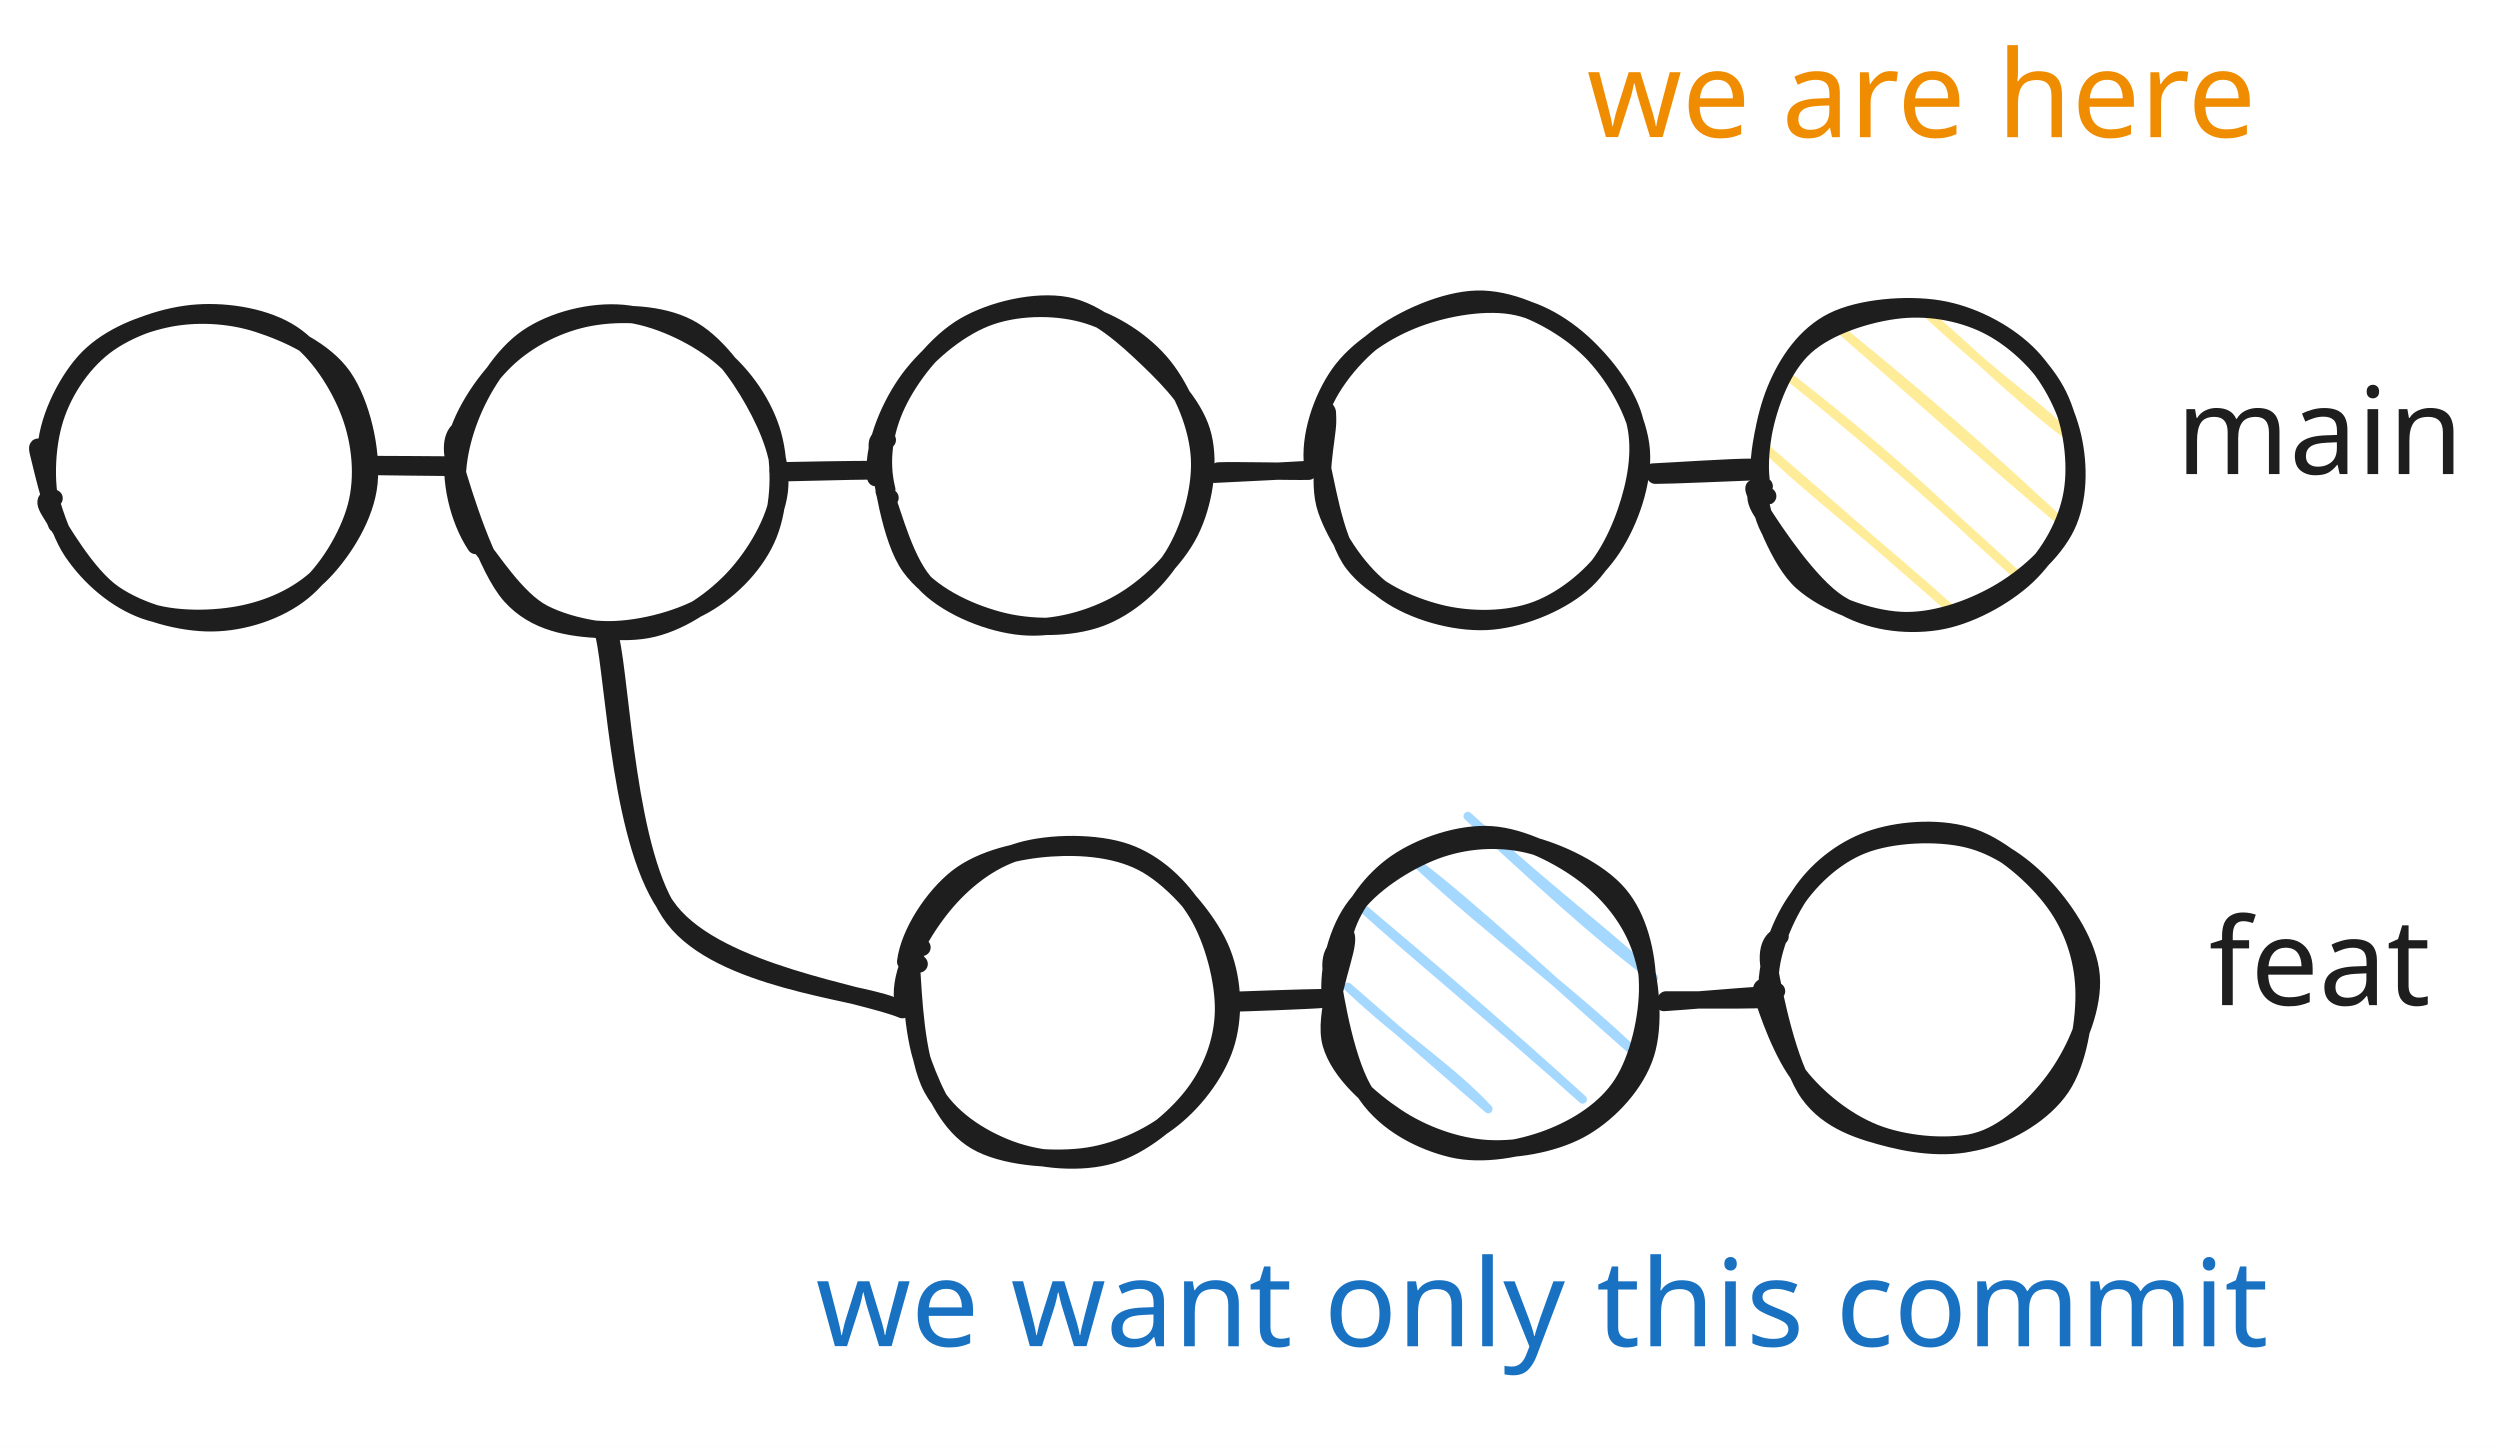
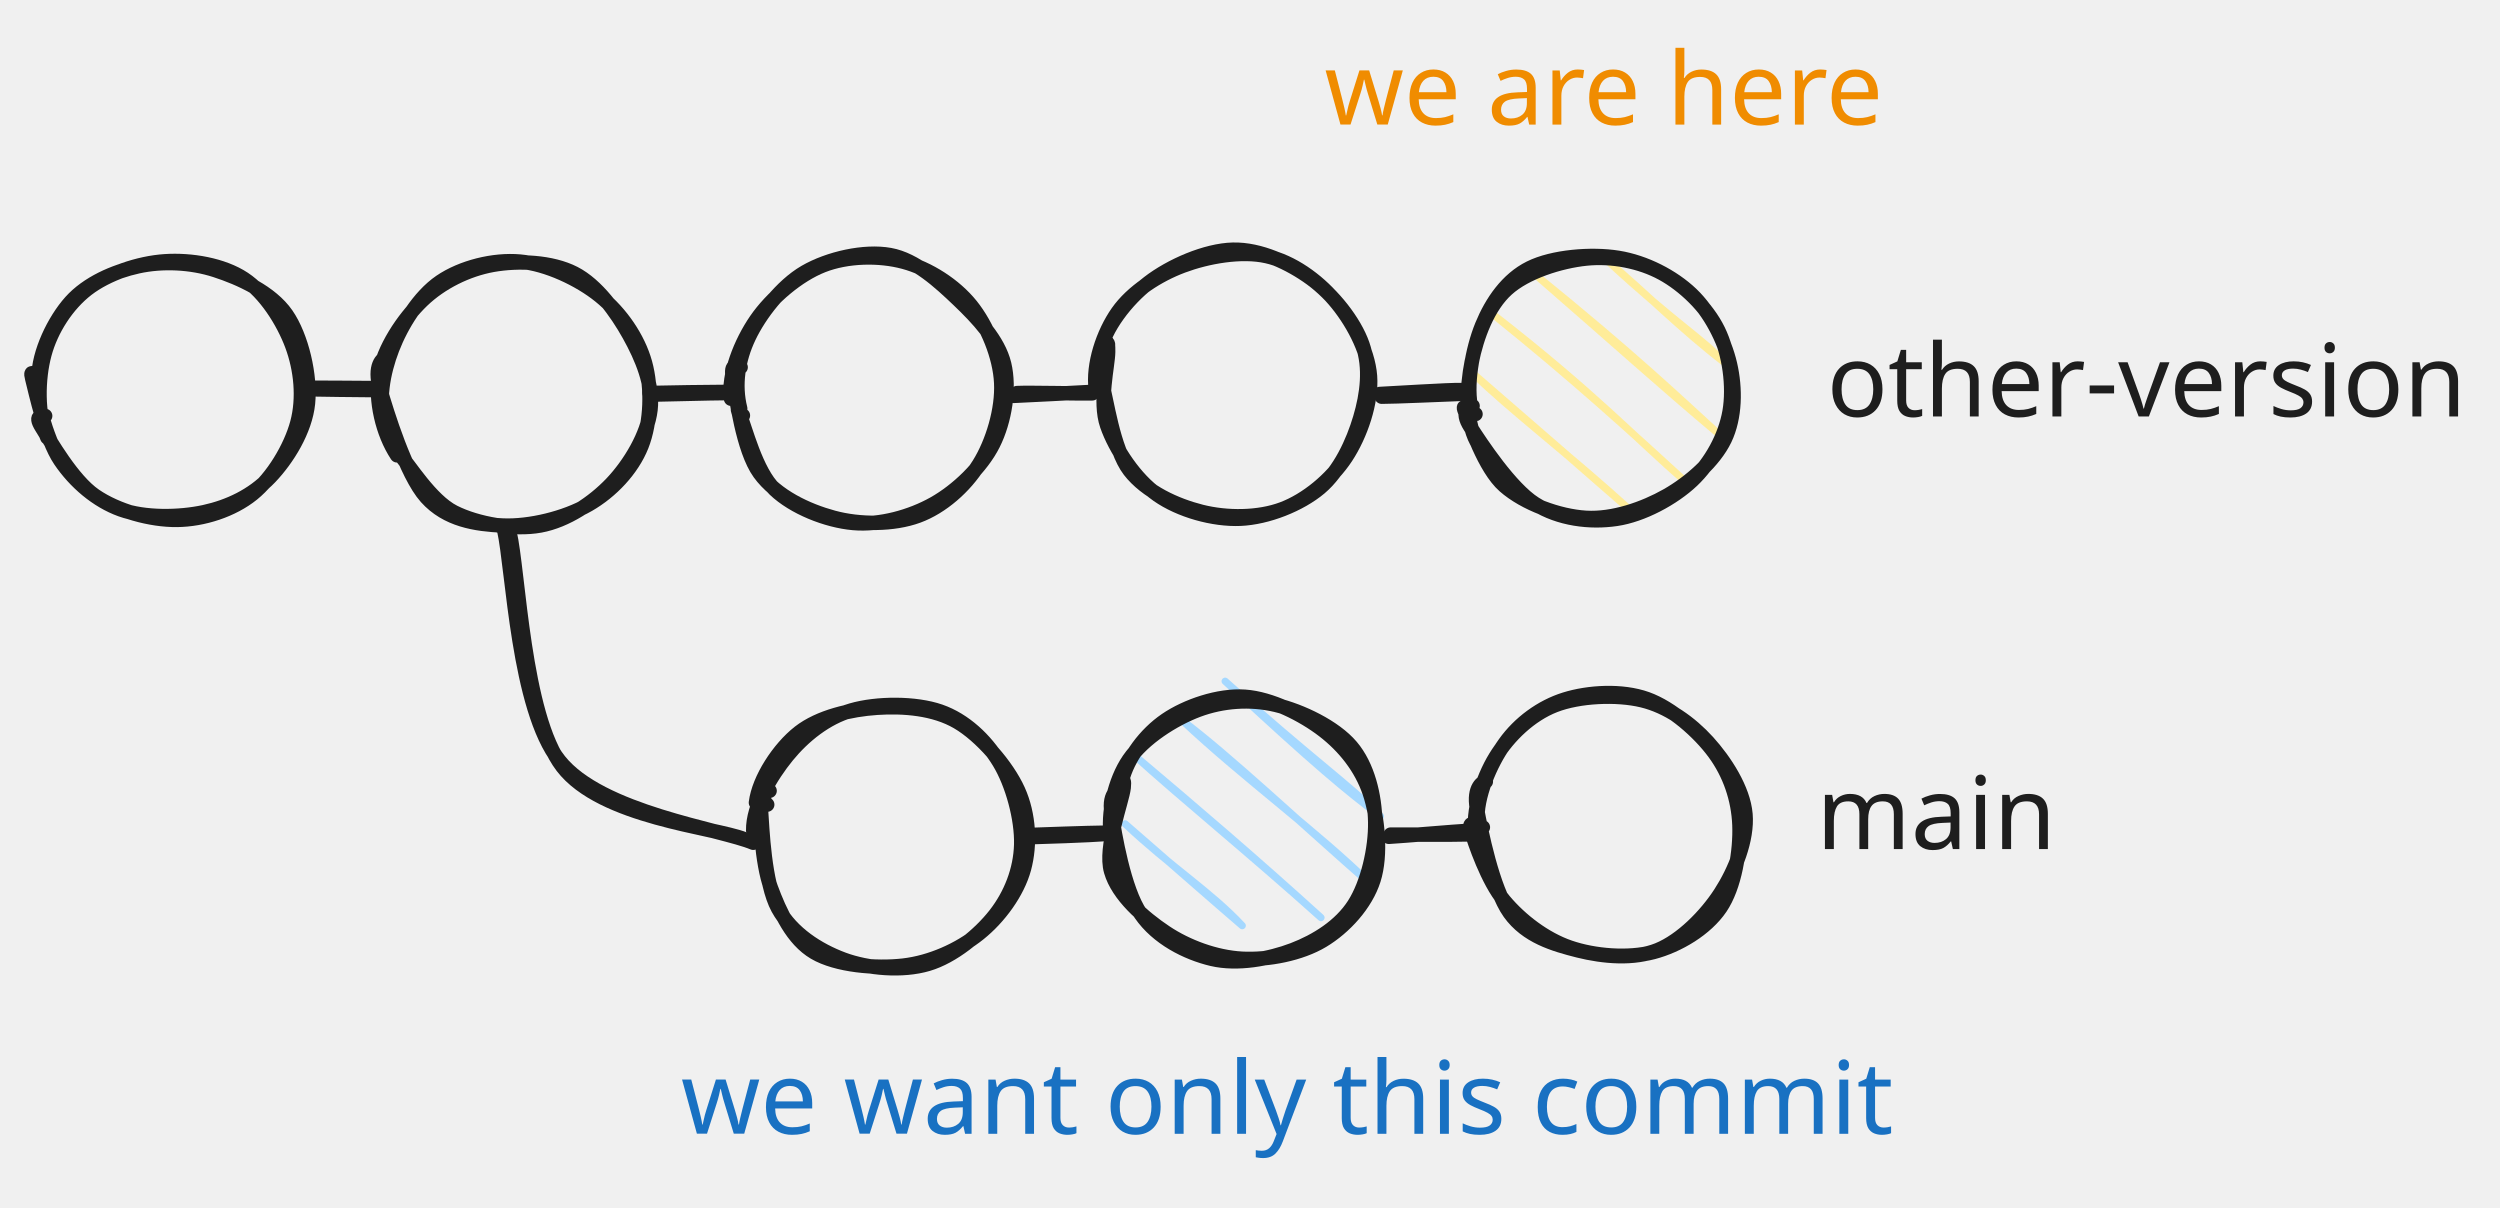
- <svg xmlns="http://www.w3.org/2000/svg" version="1.1" viewBox="0 0 578.169 334.616" width="1156.338" height="669.232">
+ <svg xmlns="http://www.w3.org/2000/svg" version="1.1" viewBox="0 0 692.679 334.616" width="1385.358" height="669.232">
  
-   eyJ2ZXJzaW9uIjoiMSIsImVuY29kaW5nIjoiYnN0cmluZyIsImNvbXByZXNzZWQiOnRydWUsImVuY29kZWQiOiJ4nO1ba1fiyFx1MDAxNv3ur2DRX8dMnXrXfFO028f1gTjdyl2zeqUhQCQkTFxiXHUwMDAyzur/fk+hklx1MDAwNEShXHUwMDE1XHUwMDFi5nZcXEuhqlLPfXbtc6r8Z6tQKCajrlf8o1D0hjU38OuxOyj+ZtNvvbjnRyFm0fH3XtSPa+OSrSTp9v74/ff0XHKnXHUwMDE2de7f8lx1MDAwMq/jhUlcdTAwMGbL/Vx1MDAxN79cdTAwMTdcbv+Mf2fbXHRcdTAwMDK/2/PGxcdcdTAwMTlpQ5rR6dTTKFx1MDAxYzeqJJFaXHUwMDEymlx1MDAxNvB7e9hY4tUxt+FcdTAwMDY9L82xScW99s6X3vbhx5F73Lg+q8B+VPq0l7ba8IOgkoyC+1x1MDAxMbm1Vj/O9KmXxFHb++LXk1x1MDAxNubzqfTJe71cYsefvlx1MDAxNUf9Ziv0enb0MEmNum7NT0Y2jZBJqlx1MDAxYjbHdXBHXHUwMDAxZVpcdTAwMWJNmObSTFxuXGbtXHUwMDBiQilHXHUwMDEwQqRcdTAwMWS8pCpcdTAwMWS+rVx1MDAwZjOBXHUwMDAxgKREXHUwMDFhKlxmTPWzXHUwMDE0XHUwMDA1UWz7+Vx1MDAwMTz7k/b0m1trN7G7YX1SJondsNd1Y1xcvbTc4GFcdTAwMDZcdTAwMTR1NNOCcKGMXHUwMDA0ruSkRMvzm63EXHUwMDE24Vx1MDAwZVx1MDAxOKE4U0YwzUw6kp43XiRQhFx1MDAwMlx1MDAwMaxlkmO70D2sj9HyV7o0sdvxXHUwMDBl7SthP1xisrNcdTAwMWLWXHUwMDFmZvdcdTAwMTFVKa7oQ8r3dIy2/H5cdTAwMDaPaVx1MDAwYv1u3U1cdTAwMWU7XHUwMDA1jDPJheZ6klx1MDAxZvhhe7r5IKq1U7BtZdpaXHUwMDA24krxeVx1MDAxMDdUckOVXFxcdTAwMWPiX0hHsH1yxLav/lO+uzhpVlx1MDAwZr+dbFx1MDAxYcRcdTAwMTFMXHUwMDBlXHUwMDA3oVx1MDAxNdVSXHUwMDAxrkRcdTAwMWXi2mGGSK7xRU2Fmu7nmkFcXICWlMlcZk2tXHUwMDBmxFx1MDAxOceuvVx1MDAwM8Q1I/MgXHUwMDBlOMHAuSGLY3z7c9SX21/3ri7avsSdZ5eZq/6mYZwhjKlcdTAwMDQphEC6RujkMW5cdTAwMWMthGTKXHUwMDE2UKDNWmOccyEwXf4/Q9xcdTAwMTg5XHUwMDBm4lx1MDAxY9c5Pz0vITy+qpaHo5tcbqmZkzgwV1x1MDAxN6X9s3DTXHUwMDEwTjVzXGJTXHUwMDFjQYX7XHUwMDE4o+JcdTAwMTlcdTAwMTbPwH9cdTAwMWRcdTAwMDFcdTAwMGWCIY1cdTAwMTNcdTAwMDb8345wfP1JeHNg8+CNXHUwMDFiNbE0XHUwMDA1ZGF8XHUwMDBiONsrbXd6Klx1MDAxOVU/lY/MXb96Mto0fDMpXHUwMDFkXHUwMDA0sMGxc05cdTAwMTHpOXxcdTAwMDPhXHUwMDBlk9pcdTAwMDBVgMBBiK9cZuHEXHUwMDExWD1amJJaXHT8pGchTsGhiiglJUFj1Fxc0Fx1MDAxOYxcdTAwMTMtMFnxdWVxvlx1MDAwNMYzc+3Gya5cdTAwMWbW/bA5/YpcdTAwMTfW5+RcdTAwMDRuLylFnY6fYDfOIz9MpkuM692J42jQ8tyZucCa5+Z1bXWpM2yf9FOhMEHh+Mvk81+/PV167tLbZ3bR0/q2sn+XZYMsRU6zXHUwMDAxNoNGI3jKsy+xQen6Krj1deX822mp3PWH7ZvrUrRpbIBcdTAwMDB1XGY1UqCSXHUwMDA1OUNcdTAwMDbC0YQo4EhcdTAwMDRUI2OuOVx1MDAxOVxiXHRcZnfstfTLf3HBWnFcdTAwMDHXc8NcdTAwMTdAKWj0XjKy6SUu8MrVs8PWYJvst3v8Y6P8XHKO2M2mcVx1MDAwMTpujlx1MDAwMUO1XHJQStxWZ8hcdTAwMDC1pqZIXHUwMDA2hlPFVqd930hcdTAwMTlcYqNQq1x1MDAwYrau6vdcdTAwMTdcdTAwMWI8UXq1bPCcJ5zx9KbjmYZcdTAwMTGJrlZcbsOX+OBcdTAwMDIuz+ufjt3Tcik21U/hzVVoXHUwMDA2m8ZcdTAwMDdSgyOVQneAgyRU5z1hMMahTFx1MDAxMVx1MDAwMaCEMevuXG4jnlDgXHUwMDExkr68PmTAlVHp5K4wnpkh0imIU1x1MDAxNIFK6yVOpeB6r0+ql5Uy2SVHQnwtj7z9L5tcdTAwMDZxoZFwXGZcdTAwMDOFrjBcdTAwMTVM5fUvwsXhqI1cdTAwMTF9WNLoV51KfXBFXTdcdTAwMWGrgbdUXHUwMDA2+y/VOlxuX0lAy3dAt6FzYz1KK47TtkSo5+yCXHUwMDFmXHUwMDFkcHanklx1MDAxZdzog+7nXHUwMDEyP6Obhm6uqYOKXHKRQ6RcdTAwMTTM6Cl0g4OAXHUwMDEziuIySTRcdTAwMDD5XHUwMDFheK+ewVGYXG5GgfxcdTAwMWJcdTAwMDI9z2J8rsti5l4qoFZcdTAwMTOxJUL1XkOfX/rReZ2U/bYodVx1MDAwNtU7yTZcct9IeFx1MDAwZVx1MDAxMGkkXHUwMDExSmGBPLypclxm4p5cdTAwMWJcdTAwMTDAXHUwMDEw/WJl8H4jf8VcYoFFRMZMN1x1MDAxN+C//Fx1MDAxNfusLHohMkplmlxuNKGSKbH4Xme+XHUwMDFl7G5cdTAwMGbDizo5OyZHO7VcdTAwMDM4vK1uXHUwMDFhXHUwMDE3SKlcdTAwMWRitVx1MDAxYaWcXHUwMDEyLaeUXHUwMDFjkoHmqLKRXGbwr8lcXD9aUzLATlwiZ9G19Fd+kcG7ksG9lVx1MDAwZY5G3vGe22zfXFzVW2dXJ81K9c/rXHUwMDE0fk8zxr1cZlx1MDAwNOZcYmxcdTAwMTZVoKC4evmrdyC4g8KMcHverU32YuIjpKVwlEFcdTAwMWZIXHUwMDExQnH9M9psgmgtXHUwMDFkrkArdKGwLpOp5NF8yZtb3M8mppVcdTAwMWHk5HiTKiQ9o2ek31j1wXTqJIZtXGZBr8eoRWLY08af6/hcdTAwMWKa/5tcdTAwMWFcdTAwMWJwh9v7XHL2Tqk2kImg2Edy9DjQd8edQNiDfnipurlcdTAwMTi3z1xmumctd1m2WppcdTAwMDWX5rhnhcVzfjSZe0pqXHUwMDAzIbgzqcW1RVx1MDAxY5xVXHUwMDBlbo/opVx1MDAwZa5Oh6OT+GSkNu5KkFQ21CnRXHUwMDE0lSac6ry2UMphyJ5UoLjQXHUwMDE0nZLXXHUwMDEw3YdGw6tcdTAwMTmzXCJcdTAwMTdcdTAwMWG4XHUwMDFkpFxcT1x1MDAwZlx1MDAwMzku7fGKXFxoIee70MZwXHJmiVx1MDAwYlx1MDAwMP1SdDs4OSVubX/3cNjzg7vTXHUwMDFitXHYRuJDiqQ2xC85smVeXHUwMDFjXHUwMDEw4Vx1MDAxOFDAmMVcdTAwMTWlRr1cdTAwMDbc76CbJSih0Ntfx0Doslxi/yWb7fNK2VxcP9+p1PeG9eD6tn98KFx1MDAwN9eXtHs3K5tcdTAwMTNvmEzJZsmEY1x1MDAwZkUk05JcIrvnrzqDcjhQXHUwMDE0WZhcdTAwMDWUZPj4XHUwMDEx0CAtZTNGNeU4XHUwMDAwwmbxzMSMtc6XyVxyomuELHfG8LM56IeNL4/Th+1Lo49cItCHn7m5Yadyvlx1MDAxNJaCMU1cdTAwMTe6qb+kXHUwMDEyxv2YLnNwl8LOws06dV5cdTAwMDHpsNDyssvSiMKk4t/dXHUwMDA3c3KpXHUwMDFm3Y5cdTAwMWaMcvNua9pcdPymnYNiXHK77cW5jS/xa24wKZBE3SyAet54o8R20lHUsFx1MDAxZFx1MDAxN1Pj2Vx1MDAwNYpiv+mHbnD5XFzvbY1cdTAwMDePXHUwMDAwR9tcdTAwMTXPbtR5u0uXM1x1MDAwYqLZ6zlcdTAwMWMnn7LFj+Pj/p+fh/y4V1x1MDAwZppcdTAwMWah5JYuP1x1MDAwZrtreD0nTVx1MDAxOVx1MDAxM5DS4Fx1MDAxMEuKXHUwMDFjlD2izMtOI1x1MDAxY1x1MDAwNkKj5CSE4/b+KtU572xSXGJHXHUwMDE4fDRXyHZAMqb3XHUwMDE0iT1cdTAwMTiqZUX0PN/i4k0uY6nd1qBkIVlULmqbS5ufncFcdTAwMGWaTDGX+oNGuYT55ducsbun7fyHrJHCfGtESc1xXHUwMDEz1IufPe3qv8tVM9xcdTAwMWbsn8SxiStHR62bNdqz5lmj/Vx1MDAxZlVrjVTieLOXgcZcdTAwMDFm0Fx1MDAwZapkJvT4IE5Md+xtzFEyh1x1MDAxM3xAUGxIXHUwMDFi8oRcdTAwMTc4a46KXHUwMDFizdBt/5nmqJA66PuZY8Nzk/c2x3ybqzRHkHMjNKiS7VxyTbP43uiFl/ve189cdTAwMWRyc8t2vl2WS22PruE9nilr5EI7RiCuqN1cdTAwMWQ55O+q4u6DO6dGp0Ghx1x1MDAwYs+d9lx1MDAxOFx1MDAwNTX6Y9bIOHGIlFJcdTAwMTODk04yXG70XHUwMDE5Y6RcdTAwMDK9aXvF9mdcdTAwMWEjV1x1MDAwMMv879XrjFx1MDAxMWXiwFxyk0JcdTAwMTRcdTAwMDajQtLye4Xa2C19b1x1MDAwM325XHUwMDFmS1x1MDAxOe3Wg0NbdLvdSoIzXFx8jFx1MDAxOVx1MDAxNG99b7D7ZHDPPsWtXHUwMDA3k7fG5Y1DXHLft77/XHUwMDBmJd5IUiJ9
+   eyJ2ZXJzaW9uIjoiMSIsImVuY29kaW5nIjoiYnN0cmluZyIsImNvbXByZXNzZWQiOnRydWUsImVuY29kZWQiOiJ4nO1bbVfaSFx1MDAxNP7ur+DYr2t27rzPflO09WV9QdxW2bOnJ0KASEjYJFxiuKf/fe9QS1x1MDAwMlx1MDAxMotaWrCN56jMe2ae+9znzlxm/22USpvpqOdt/lHa9IZ1N/BcdTAwMWKxO9j8zabfenHiRyFm0fHnJOrH9XHJdpr2kj9+/z2r4dSj7udaXuB1vTBNsNzf+LlU+m/8O99PXHUwMDEw+L3EXHUwMDFiXHUwMDE3XHUwMDFmZ2RcdTAwMWRpxmdTT6Jw3Kk0jGqgmk5cbvhhw1x1MDAxYtpcdTAwMDZdP2vLT3ZxXHUwMDA0qdfAjKZcdTAwMWIkXpZjkzZ3O9tcdTAwMWaSrYO3I/eoeXVahb2o/G43q970g6CajoLPr+nW2/04N9AkjaOO98FvpG3M5zPpk3pJhJOS1YqjfqtcdTAwMWR6iZ1cdTAwMTKYpEY9t+6nI5tGyCTVXHJb4za4o4AyrY0mTHNpJlx1MDAwNexcdTAwMGKDUMpcdTAwMTGEXHUwMDEwKbUkkqpsTmx7mFx0XGZcdTAwMDAkJdJQYWBmnOUoiGI7zjfg2Z9spNduvdPC4YaNSZk0dsOk58a4pFm5wf1cZijqaKZcdTAwMDXhQlx1MDAxOVx0XFzJSYm257faqS3CXHUwMDFkMEJxpoxgmpnsTVx1MDAxMm+8SKBcYlx1MDAwNVx1MDAwMtjKJMdcdTAwMGWhd9BcdTAwMThD6J9saWK361x1MDAxZNgqYT9cYvKzXHUwMDFiNu5n91x1MDAwYtQysNH7lE/ZO9ryezmQZj30e1xyN71cdTAwMWZcdTAwMTRcdTAwMDXBtVBE6mxcXIFcdTAwMWZ2ZrtcdTAwMGaieidcdTAwMDPbRq6vp+Be5aZuXHUwMDA291x1MDAwMJxcdTAwMTElJdNzgH+zOPA/kK5ge+SQbV3+Wbk7P27VXHUwMDBlro/XXHL4XGIxh4PQimqpgEk+XHJ87TBDJNdYUVNcdTAwMDTdalx1MDAwM1+AlpRJSn9i4GtGi4CvXHUwMDA0XHUwMDA3nKE5qO8sjvqt91Ffbn3cvTzv+Fx1MDAxMt3WXHUwMDBlM5f9dUM9Q2BTXHRSXGKBtI5gmka9cbRcdTAwMTCSKVtAgTYrjXrOhcB0+TOD3lx1MDAxOF1cdTAwMDR6IEZoQbXhc3BcdTAwMWYsjvv4slZcdTAwMTmObqqkbo7jwFxcnpf3TsN1wz3VzCFMcYSaoZJR8Vxi2+eMYlx1MDAxNWFcdTAwMGaCId1cdTAwMTNcdTAwMDb8teNcdTAwMWWrz1x1MDAwNT267UdAr3BcdTAwMDXVXFyJ011cdTAwMWP0XHUwMDAyTnfLW91EpaPau8qhuevXjkfrXHUwMDA2eialg6g2yOacU4T/XHUwMDE06IFwh0ltgCpANOGsLVxy9sRcdTAwMTHYPJqdklohJUn9XHUwMDEw91x1MDAxNFx1MDAxY6pcYqpXSdBCNVx1MDAxN/RcdTAwMDHwiVx1MDAxNpis+Gsg/NxcXLtxuoMg9cPWbFx1MDAxNS9sXHUwMDE05Fx1MDAwNG6SlqNu109xXHUwMDE4Z5FcdTAwMWamsyXG7W7HcTRoe+6DucCWXHUwMDBi83q2uSzotk/2X6k0ecvxh8n///w2v3Th0tvn4aJn7W3k/z6ZXCJcYsymTijCYD/ATC5KzChcIlxcnFwiyleXwa2vq2fXJ+VKz1x1MDAxZnZursrRulFcdTAwMDSX1DHUSGEwdJZcdTAwMGZcdTAwMThCOJpcdTAwMTBcdTAwMDVcdTAwMWPZgWpcZpZWnCGEXHUwMDA0hr79VcT/v1xiwj7LI1xiXbxNXCKlUVx1MDAwNiPGecI5WpwgvErt9KA92Fwie52Ev21WruGQ3axcdTAwMWJBYDToXHUwMDE4MFQjfKVEXHUwMDA3/IAhUKpqilxmYThVbHnS+Vx1MDAxYmlcYmFcdTAwMTRKfcFeg3j+RVx1MDAxMfZ5MUU8XHUwMDE2XlM1m5ptplJllTXMk1x1MDAxMb3FWeJcdTAwMWMuzlx1MDAxYe+O3JNKOTa1d+HNZWhcdTAwMDbrxlx1MDAxMlKDI5XCcIKDJFRPh9dgjEOZXCJcdTAwMDJAXHRjVj2+RpRcdKCEZJXXl1winlx1MDAwYnytSFx1MDAxMfBxdtHOuJy3nfrv4riHq90+qV1UK2SHXHUwMDFjXG7xsTLy9j6sXHUwMDFi7oVGbjJcZlx1MDAxNMbXVDA1rZ9cdTAwMTFDXHUwMDBlR22NkMSSRr/o9OyNK1x1MDAxYbrZXFxcdTAwMGXmpTI4fqleg3B+PtdcdTAwMTfvKmG8KMBcdTAwMDCbp1xi48Uxf3rOXHUwMDBm9zm7U2lcdTAwMDI3er/3vsxP6bphnmvqoOQzdmGkYLlccujPmFx1MDAwN1x1MDAwN2EocPFcdTAwMTiXaFx1MDAxNvIloF8+2aOyXHUwMDE1jFx1MDAwMnlccntKj1wivzBcdTAwMTAyhfck0K2jP6dMzIN98oRAqKnPLvzorEEqfkeUu4PanWTrXHUwMDA2e2RHXHUwMDA3iDSSXGKlXGKbQT1VjkFz4GZMXHUwMDE1zIilof5cdTAwMWLFQUZcYixcInLWu764/1x1MDAxNVx1MDAwN9lnaVslSK+FWpAxXHUwMDA2ZO5hS7o4P5iP+ztbw/C8QU6PyOF2fVx1MDAxZlx1MDAwZW5r68ZcdTAwMGZSaodYsUcpp0TLXHUwMDE5KYhcdTAwMDShucHwXHUwMDA3lSA3JnfPakVcdFx1MDAwMlx1MDAwN4k8Rl9FXHUwMDE09Isg7LM0gqCKzaZmXHUwMDEyQqDRIJbmSYj+4lx1MDAxNDE4XHUwMDFjeUe7bqtzc9lon15cdTAwMWW3qrW/rlaPXCKylM9SXHUwMDE5mCNwvlx1MDAxMa+CMsmmL1dcIpRcdTAwMWRcdTAwMTSvhNs7XHTaXHUwMDEwujxOkMJRXHUwMDA2o1BFXGJlPK+DJ5SgpcNcdTAwMTVohUEsjsnQOcevVCH9XHUwMDE5/Vx1MDAxYaTyz8JcYsBcdTAwMWRu74vYXHUwMDFivtpcdTAwMDA6oHx1yTGC4ihptVx1MDAxNEJcdTAwMTOArzVXiCP7PEDQXHUwMDEz6eWx2Fx1MDAxY4qPc5HNUHjn9y4yhrl9wjWn4LS6f3tIL3RweTJcdTAwMWNcdTAwMWTHxyO1dtecpLI7rVx1MDAxMi1VacKpnlx1MDAxNiFKOVxm2YZcblQhXHUwMDFh7eZFofmbZtOrXHUwMDFis6SwXHUwMDFjuH1J+SrCk+eJbllcdTAwMTiWU1x1MDAwMorjYOZ+f2GwOOL75eh2cHxC3PrezsEw8YO7k1x1MDAxYrV2iEdKQvKi9txBcuSxaVx1MDAxN0uEY0BcdTAwMDFjXHUwMDE2bZRcdTAwMWH1XHUwMDEyyH9cdTAwMDfZLUFcdMVcdTAwMDR7XHJcdTAwMWKxP4uPXbLqTr1hOo8hWKHo1ujPXHUwMDEx8XNPaIaL80PjbLva2Fx1MDAxZDaCq9v+0YFcdTAwMWNcXF3Q3t3q8cOM5pZMOGjnOFx1MDAwM1pSdHXTN9xBOVx1MDAxY6ghXG6zgFx1MDAxMlXsXHUwMDAym0TXXHR53pFcZkjrXHUwMDAzXHUwMDE5Q4rmuPYkXHUwMDFiw4Rcblhuh/De52lcZlx1MDAwNIRcdTAwMTLmXHUwMDFiXFxNmMr4PkbejMK06t+NeUZPpb51u34wmlrRMaZtWOeVkE5LbS9cdTAwMGZcdTAwMWSbuVx1MDAxZPgtXHUwMDBi8s06XHUwMDBl2oun8J/6dTeYXHUwMDE0SKPcYXtcdTAwMWS7c9Gjxlx1MDAwZqcniv2WXHUwMDFmusHFY127/TQ695LPr5HGfS8/XHUwMDEz3v6XxUOTXHUwMDE2z7TZ4kiZolx1MDAxNFx1MDAwN61hnldcdTAwMWY9Qcf2/3o/5EdJI2i9hbJbvng/7K3graNcdTAwMTmrVShcXNFPo7Jhglx1MDAwYsmmr1x1MDAxOVx1MDAxOY1cdTAwMWNqyNiiKUbVL1x1MDAxM66FVquEoyU+WmEohJHMXHUwMDFjXHUwMDBm/tBsLZdcdTAwMThcdTAwMTRcdTAwMTc/0mqlvcH9/aw2StFqtr6g+jvbbUHny7ZcXFxuxfdcdTAwMDVcdTAwMDVGwlx1MDAxY/KKPbPcu8Utd0f/W6mZ4d5g7ziOTVxcPTxs3zRX33I1OMRKXHUwMDFmXGZJ7EWImX1v0Fx1MDAwZapvJrT93qlcdTAwMTQv+lx1MDAxZWWh5Vxu4Vxig4/mXHUwMDE4XHUwMDE4USA5XHUwMDE3+ojlKm40XHUwMDAz/mP9rTb58HfZlttFI/veXHUwMDA2O93nsu1cdTAwMTR5u9BOOWUgXGadd4vjOi/1vnqeXHUwMDFkXux5XHUwMDFm33fJzS3bvr6olDtcdTAwMWVdwatLs5vRQjtcdTAwMDapSlFrqlx1MDAxY6ZdLPowNGONcYrCIFx1MDAxYlx1MDAxZTufMlxu6vR5hso4cYj1sMRcdTAwMTBNXHTLXuVcdTAwMTE7pVx1MDAwMlx1MDAwM3h7XHUwMDAx+afSxVx1MDAwMzdMS1FcdTAwMTiMSmnbT0r1cST8XHUwMDAzRPJXxvFke964j6M33V6vmuIsb37Zqti89b3BztydRvtsbtyzgTUwb7zD8Wnj0/+DgLLOIn0=
  <defs>
    <style class="style-fonts">
      @font-face {
        font-family: "Virgil";
        src: url("https://excalidraw.com/Virgil.woff2");
      }
      @font-face {
        font-family: "Cascadia";
        src: url("https://excalidraw.com/Cascadia.woff2");
      }
      @font-face {
        font-family: "Assistant";
        src: url("https://excalidraw.com/Assistant-Regular.woff2");
      }
    </style>
  </defs>
-   <rect x="0" y="0" width="578.169" height="334.616" fill="#ffffff" />
  <g stroke-linecap="round" transform="translate(305.1413 69.71821) rotate(270 36.41925 37.09787)">
    <path d="M35.38 -0.85 C42.29 -1.75, 51.03 1.22, 56.74 5.23 C62.44 9.24, 67 16.32, 69.59 23.21 C72.17 30.09, 73.84 39.52, 72.26 46.52 C70.69 53.52, 65.69 60.44, 60.15 65.21 C54.62 69.98, 46.32 74.57, 39.05 75.12 C31.78 75.66, 22.69 72.5, 16.55 68.46 C10.4 64.42, 4.7 57.57, 2.19 50.89 C-0.33 44.21, -0.34 35.44, 1.44 28.38 C3.22 21.33, 6.95 13.11, 12.87 8.53 C18.79 3.95, 32.82 2.13, 36.97 0.89 C41.12 -0.35, 37.94 0.78, 37.76 1.1 M45.78 0.37 C52.17 1.53, 60.19 7.65, 64.9 13.77 C69.62 19.9, 73.87 29.63, 74.05 37.14 C74.23 44.66, 70.38 52.89, 66 58.87 C61.62 64.85, 54.21 70.78, 47.77 73.04 C41.34 75.29, 34.02 74.37, 27.4 72.4 C20.78 70.44, 12.71 66.77, 8.06 61.24 C3.41 55.71, -0.16 46.71, -0.49 39.22 C-0.81 31.72, 1.79 22.43, 6.1 16.28 C10.41 10.12, 18.77 4.56, 25.37 2.28 C31.97 -0.01, 41.95 2.53, 45.7 2.57 C49.44 2.62, 48 2.07, 47.82 2.53" stroke="#1e1e1e" stroke-width="4" fill="none" />
  </g>
  <g stroke-linecap="round" transform="translate(204.0571 70.97774) rotate(270 36.41925 37.09787)">
    <path d="M34.02 -0.83 C40.64 -1.74, 49.66 1.89, 55.81 6.12 C61.97 10.35, 68.26 17.74, 70.95 24.57 C73.64 31.4, 73.78 40.26, 71.93 47.1 C70.08 53.95, 65.45 61.17, 59.87 65.66 C54.28 70.15, 45.77 73.67, 38.43 74.03 C31.09 74.4, 21.97 71.7, 15.82 67.85 C9.68 64, 4.02 57.65, 1.56 50.94 C-0.91 44.23, -0.93 34.89, 1.05 27.58 C3.02 20.27, 7.01 11.72, 13.42 7.08 C19.83 2.43, 34.64 0.57, 39.52 -0.3 C44.41 -1.18, 42.73 1.03, 42.74 1.83 M31.29 1.71 C37.81 0.07, 44.81 1.11, 51.11 4.11 C57.41 7.1, 65.3 13.16, 69.09 19.68 C72.88 26.2, 75.12 36.13, 73.83 43.21 C72.55 50.3, 66.42 56.93, 61.39 62.2 C56.35 67.47, 50.25 73.25, 43.6 74.85 C36.94 76.45, 27.9 75.04, 21.46 71.8 C15.01 68.56, 8.59 61.88, 4.94 55.41 C1.3 48.95, -1.07 40.37, -0.41 33.02 C0.24 25.66, 3.89 16.5, 8.88 11.27 C13.86 6.04, 26.08 3.09, 29.49 1.62 C32.91 0.15, 29.06 2.17, 29.37 2.46" stroke="#1e1e1e" stroke-width="4" fill="none" />
  </g>
  <g stroke-linecap="round" transform="translate(105.9029 72.44273) rotate(270 36.41925 37.09787)">
    <path d="M28.16 1.5 C34.64 -0.58, 42.67 0.9, 49.29 3.45 C55.91 5.99, 63.86 10.88, 67.89 16.78 C71.92 22.69, 74.14 31.5, 73.48 38.87 C72.82 46.24, 68.61 55.24, 63.93 61.02 C59.25 66.79, 52.33 71.58, 45.41 73.5 C38.49 75.42, 28.96 75.15, 22.41 72.52 C15.86 69.9, 9.8 64.19, 6.12 57.78 C2.44 51.36, 0.01 41.53, 0.35 34.04 C0.69 26.56, 1.87 18.55, 8.18 12.89 C14.49 7.23, 31.79 1.95, 38.21 0.08 C44.62 -1.8, 46.86 0.89, 46.67 1.62 M19.8 4.79 C25.86 0.77, 35.03 -1.36, 42.17 -0.2 C49.32 0.96, 57.59 6.48, 62.66 11.73 C67.72 16.99, 71.31 24.3, 72.57 31.33 C73.83 38.35, 73.45 47.61, 70.21 53.9 C66.98 60.2, 59.45 65.59, 53.15 69.11 C46.85 72.63, 39.28 75.81, 32.42 75.01 C25.57 74.2, 17.37 69.34, 12.02 64.25 C6.68 59.17, 1.69 51.76, 0.36 44.48 C-0.97 37.2, 0.76 27.06, 4.04 20.57 C7.31 14.07, 17.36 8.03, 20.02 5.52 C22.67 3.01, 19.85 5.03, 19.98 5.5" stroke="#1e1e1e" stroke-width="4" fill="none" />
  </g>
  <g stroke-linecap="round" transform="translate(10.67862 70.97774) rotate(270 36.41925 37.09787)">
    <path d="M23.28 3.1 C29.61 0.26, 39.52 0.47, 46.38 2.32 C53.23 4.16, 60.1 8.59, 64.39 14.15 C68.68 19.72, 71.63 28.46, 72.1 35.7 C72.58 42.94, 71.12 51.72, 67.24 57.59 C63.35 63.47, 55.44 68.47, 48.8 70.94 C42.15 73.41, 34.21 74.21, 27.35 72.38 C20.49 70.55, 12.12 65.52, 7.63 59.96 C3.15 54.41, 0.53 46.33, 0.45 39.05 C0.37 31.77, 2.88 22.56, 7.16 16.31 C11.44 10.06, 22.46 3.84, 26.14 1.54 C29.83 -0.76, 29.06 1.99, 29.26 2.51 M39.89 0.67 C46.78 0.68, 55.73 5, 60.87 9.6 C66.01 14.2, 69.25 21.6, 70.71 28.28 C72.17 34.97, 71.85 42.86, 69.63 49.7 C67.41 56.54, 63.53 65.07, 57.39 69.34 C51.24 73.61, 40.29 76.09, 32.77 75.33 C25.25 74.58, 17.3 69.61, 12.27 64.81 C7.24 60.01, 4.08 53.43, 2.59 46.54 C1.1 39.65, 0.94 30.11, 3.33 23.47 C5.72 16.83, 10.89 10.79, 16.93 6.7 C22.97 2.61, 35.89 -0.12, 39.57 -1.07 C43.24 -2.01, 39.23 0.35, 38.97 1.05" stroke="#1e1e1e" stroke-width="4" fill="none" />
  </g>
  <g stroke-linecap="round">
    <g transform="translate(93.70612 96.95601) rotate(270 0.2914316 10.63539)">
      <path d="M0.47 0.53 C0.49 4.13, 0.36 18.07, 0.35 21.6 M0.05 0.33 C-0.05 3.77, -0.18 17.38, -0.21 20.8" stroke="#1e1e1e" stroke-width="4" fill="none" />
    </g>
  </g>
  <mask />
  <g stroke-linecap="round">
    <g transform="translate(190.5709 98.38781) rotate(270 0.2914316 10.63539)">
      <path d="M0.43 -0.24 C0.53 3.39, 0.75 17.87, 0.74 21.47 M-0.02 0.83 C0.02 4.31, 0.39 17.07, 0.39 20.6" stroke="#1e1e1e" stroke-width="4" fill="none" />
    </g>
  </g>
  <mask />
  <g stroke-linecap="round">
    <g transform="translate(291.5605 98.33092) rotate(270 0.2914316 10.63539)">
      <path d="M-0.43 -0.41 C-0.24 3.07, 0.41 17.22, 0.66 20.9 M0.35 0.58 C0.52 4.11, 0.17 18.04, 0.27 21.41" stroke="#1e1e1e" stroke-width="4" fill="none" />
    </g>
  </g>
  <mask />
  <g stroke-linecap="round" transform="translate(409.3186 191.8241) rotate(270 36.41925 37.09787)">
    <path d="M33.95 0.21 C40.53 -0.78, 49.47 2.02, 55.47 5.68 C61.47 9.33, 67.28 15.36, 69.92 22.14 C72.56 28.92, 73 39.28, 71.31 46.34 C69.61 53.41, 65.04 59.75, 59.78 64.53 C54.51 69.3, 46.71 74.39, 39.73 74.98 C32.75 75.57, 24.17 72.12, 17.9 68.07 C11.63 64.02, 4.78 57.25, 2.12 50.7 C-0.53 44.14, 0.26 35.58, 1.97 28.74 C3.69 21.9, 5.88 14.34, 12.43 9.65 C18.99 4.95, 35.24 1.67, 41.3 0.57 C47.35 -0.53, 48.82 2.35, 48.78 3.04 M37.65 0.74 C44.44 0.3, 53.73 4.26, 59.38 8.3 C65.03 12.33, 69.49 18.39, 71.54 24.94 C73.59 31.5, 74.15 40.73, 71.68 47.64 C69.21 54.54, 62.55 62.11, 56.73 66.38 C50.91 70.66, 43.92 73.03, 36.76 73.31 C29.61 73.58, 19.69 72.01, 13.82 68.03 C7.95 64.05, 3.37 56.39, 1.54 49.43 C-0.29 42.47, 0.46 33.14, 2.83 26.25 C5.2 19.37, 10.34 12.68, 15.77 8.12 C21.2 3.56, 32 -0.1, 35.39 -1.09 C38.79 -2.07, 35.86 1.43, 36.12 2.22" stroke="#1e1e1e" stroke-width="4" fill="none" />
  </g>
  <g stroke-linecap="round" transform="translate(308.2344 193.0837) rotate(270 36.41925 37.09787)">
    <path d="M13.14 8.78 C13.14 8.78, 13.14 8.78, 13.14 8.78 M13.14 8.78 C13.14 8.78, 13.14 8.78, 13.14 8.78 M10.13 36.63 C19.45 27.98, 26.4 16.84, 38.34 4.18 M10.13 36.63 C17.57 27.96, 25.29 19.21, 38.34 4.18 M12.36 58.45 C28.36 40.84, 42.55 24.25, 57.63 6.37 M12.36 58.45 C30.01 38.8, 45.77 19.42, 57.63 6.37 M21.16 72.72 C36.54 57.09, 50.44 37.63, 67.08 19.89 M21.16 72.72 C38.42 52.95, 57.43 32.81, 67.08 19.89 M40.45 74.91 C48.61 66.95, 57.31 54.68, 77.85 31.9 M40.45 74.91 C47.19 65.95, 54.52 56.95, 77.85 31.9" stroke="#a5d8ff" stroke-width="2" fill="none" />
    <path d="M34.53 0.27 C41.19 -0.74, 50.22 1.21, 56.11 5.23 C62 9.25, 67.35 17.61, 69.89 24.39 C72.42 31.17, 72.98 38.84, 71.3 45.92 C69.61 52.99, 65.2 62.23, 59.79 66.82 C54.38 71.42, 46.14 73.35, 38.84 73.48 C31.53 73.61, 21.85 71.41, 15.94 67.61 C10.03 63.81, 5.9 57.25, 3.39 50.69 C0.89 44.13, -0.75 35.29, 0.91 28.26 C2.58 21.23, 6.64 13.14, 13.38 8.5 C20.13 3.85, 35.62 1.26, 41.39 0.4 C47.17 -0.46, 48.09 2.59, 48.01 3.33 M50.34 3.3 C56.78 4.93, 63.24 9.81, 67.11 15.48 C70.98 21.15, 74.04 30.04, 73.55 37.33 C73.07 44.61, 68.62 53.4, 64.19 59.17 C59.76 64.93, 53.86 69.62, 46.97 71.94 C40.08 74.25, 29.7 75.21, 22.87 73.03 C16.03 70.86, 9.62 64.97, 5.97 58.89 C2.32 52.81, 0.57 43.82, 0.96 36.56 C1.35 29.3, 4.26 21.38, 8.3 15.34 C12.34 9.29, 18.5 2.21, 25.19 0.29 C31.87 -1.64, 44.44 3.35, 48.41 3.79 C52.38 4.24, 49.1 2.38, 49 2.93" stroke="#1e1e1e" stroke-width="4" fill="none" />
  </g>
  <g stroke-linecap="round" transform="translate(210.0802 194.5487) rotate(270 36.41925 37.09787)">
    <path d="M37.97 -0.71 C44.67 -0.83, 53.09 4.19, 58.64 8.72 C64.18 13.26, 69.18 19.45, 71.24 26.51 C73.29 33.57, 73.32 44.26, 70.94 51.08 C68.56 57.9, 63.08 63.68, 56.94 67.42 C50.8 71.17, 41.13 73.73, 34.08 73.55 C27.03 73.37, 20.16 70.67, 14.64 66.36 C9.12 62.05, 3.04 54.69, 0.97 47.67 C-1.1 40.65, -0.34 31.16, 2.23 24.24 C4.81 17.32, 9.46 9.96, 16.4 6.16 C23.35 2.36, 38.46 1.81, 43.89 1.43 C49.31 1.04, 48.99 3.25, 48.96 3.83 M45.68 0.05 C52.29 0.87, 60.73 6.42, 65.12 12.01 C69.5 17.61, 71.49 26.31, 71.97 33.63 C72.45 40.96, 71.81 49.43, 68 55.94 C64.18 62.45, 55.87 69.62, 49.11 72.68 C42.34 75.75, 34.02 76.12, 27.4 74.32 C20.78 72.52, 13.87 67.45, 9.39 61.87 C4.91 56.3, 1.39 48.47, 0.52 40.87 C-0.35 33.27, 0.55 22.4, 4.16 16.28 C7.77 10.16, 15.28 6.69, 22.17 4.15 C29.06 1.61, 41.65 1.2, 45.47 1.04 C49.3 0.88, 45.17 2.78, 45.13 3.17" stroke="#1e1e1e" stroke-width="4" fill="none" />
  </g>
  <g stroke-linecap="round">
    <g transform="translate(294.7482 220.4937) rotate(270 0.2914316 10.63539)">
      <path d="M0.05 0.02 C0.18 3.51, 0.68 17.7, 0.7 21.19 M-0.59 -0.45 C-0.52 3.11, 0.02 18.21, 0.33 21.85" stroke="#1e1e1e" stroke-width="4" fill="none" />
    </g>
  </g>
  <mask />
  <g stroke-linecap="round">
    <g transform="translate(395.7378 220.4369) rotate(270 0.2914316 10.63539)">
      <path d="M0.12 -0.08 C0.14 3.42, 0.04 17.45, 0.17 20.98 M-0.49 -0.59 C-0.3 2.97, 0.99 17.83, 1.19 21.53" stroke="#1e1e1e" stroke-width="4" fill="none" />
    </g>
  </g>
  <mask />
  <g stroke-linecap="round">
    <g transform="translate(141.2179 146.6321) rotate(0 32.89691 43.23594)">
      <path d="M-0.05 0.8 C2.5 11.57, 3.77 51.59, 14.61 65.76 C25.46 79.94, 56.42 82.53, 65.01 85.87 M-1.53 0.18 C0.93 11.13, 2.25 49.68, 13.75 64.13 C25.25 78.58, 58.69 83.13, 67.49 86.87" stroke="#1e1e1e" stroke-width="4" fill="none" />
    </g>
  </g>
  <mask />
  <g stroke-linecap="round" transform="translate(406.8772 69.89152) rotate(270 36.41925 37.09787)">
    <path d="M3.76 19.17 C3.76 19.17, 3.76 19.17, 3.76 19.17 M3.76 19.17 C3.76 19.17, 3.76 19.17, 3.76 19.17 M2.06 45.51 C13.28 32.62, 21.69 23.05, 39.45 2.49 M2.06 45.51 C17.14 28.96, 30.87 11.08, 39.45 2.49 M9.54 61.29 C22.62 46.32, 34.52 35.47, 56.12 7.71 M9.54 61.29 C23.99 45.52, 38.19 29.97, 56.12 7.71 M23.58 69.53 C33.2 58.99, 45.14 46.51, 66.88 19.71 M23.58 69.53 C35.85 54.87, 48.98 40.35, 66.88 19.71 M42.87 71.72 C49.64 65.46, 53.7 58.05, 71.09 39.27 M42.87 71.72 C51.99 59.81, 62.78 49.13, 71.09 39.27" stroke="#ffec99" stroke-width="2" fill="none" />
    <path d="M21.08 2.94 C27.01 -0.21, 36.03 0.17, 43.07 1.56 C50.1 2.96, 58.49 6.02, 63.27 11.31 C68.06 16.59, 71.03 26.11, 71.77 33.28 C72.5 40.45, 71.01 48.23, 67.69 54.33 C64.38 60.43, 58.26 66.76, 51.87 69.87 C45.48 72.99, 36.3 74.22, 29.36 73.02 C22.43 71.81, 15.22 67.87, 10.26 62.64 C5.31 57.41, 0.71 48.89, -0.36 41.63 C-1.44 34.37, -0.43 25.83, 3.82 19.09 C8.07 12.35, 20.62 4.07, 25.14 1.19 C29.66 -1.69, 30.61 1.04, 30.94 1.81 M29.72 1.56 C36.31 -0.16, 46.64 1.74, 53.22 4.43 C59.79 7.12, 66.04 11.43, 69.16 17.72 C72.29 24, 73.18 34.71, 71.97 42.17 C70.76 49.62, 66.83 57.27, 61.91 62.44 C56.99 67.6, 49.17 71.6, 42.47 73.14 C35.77 74.69, 27.77 74.6, 21.71 71.69 C15.64 68.77, 9.71 62.07, 6.08 55.66 C2.45 49.25, -0.52 40.73, -0.07 33.23 C0.38 25.72, 3.86 16.22, 8.77 10.64 C13.67 5.05, 26.05 1.06, 29.37 -0.28 C32.69 -1.62, 28.37 1.86, 28.68 2.62" stroke="#1e1e1e" stroke-width="4" fill="none" />
  </g>
  <g stroke-linecap="round">
    <g transform="translate(393.2964 98.50423) rotate(270 0.2914316 10.63539)">
      <path d="M-0.48 -0.12 C-0.49 3.44, 0.16 17.81, 0.28 21.35 M0.27 -0.66 C0.42 3, 1.45 18.37, 1.36 22.1" stroke="#1e1e1e" stroke-width="4" fill="none" />
    </g>
  </g>
  <mask />
  <g transform="translate(362.9391 10) rotate(0 81.41666 17.5)">
-     <text x="81.417" y="0" font-family="Virgil, Segoe UI Emoji" font-size="28px" fill="#f08c00" text-anchor="middle" style="white-space: pre;" direction="ltr" dominant-baseline="text-before-edge">we are here</text>
+     <text x="81.417" y="24.528" font-family="Virgil, Segoe UI Emoji" font-size="28px" fill="#f08c00" text-anchor="middle" style="white-space: pre;" direction="ltr" dominant-baseline="alphabetic">we are here</text>
  </g>
-   <g transform="translate(508.6689 87.90291) rotate(0 27.8 17.5)">
-     <text x="27.8" y="0" font-family="Virgil, Segoe UI Emoji" font-size="28px" fill="#1e1e1e" text-anchor="middle" style="white-space: pre;" direction="ltr" dominant-baseline="text-before-edge">main</text>
+   <g transform="translate(506.8122 90.86613) rotate(0 87.93333 17.5)">
+     <text x="87.933" y="24.528" font-family="Virgil, Segoe UI Emoji" font-size="28px" fill="#1e1e1e" text-anchor="middle" style="white-space: pre;" direction="ltr" dominant-baseline="alphabetic">other-version</text>
  </g>
-   <g transform="translate(504.7689 210.7205) rotate(0 31.7 17.5)">
-     <text x="31.7" y="0" font-family="Virgil, Segoe UI Emoji" font-size="28px" fill="#1e1e1e" text-anchor="middle" style="white-space: pre;" direction="ltr" dominant-baseline="text-before-edge">feat</text>
+   <g transform="translate(508.6689 210.7205) rotate(0 27.8 17.5)">
+     <text x="27.8" y="24.528" font-family="Virgil, Segoe UI Emoji" font-size="28px" fill="#1e1e1e" text-anchor="middle" style="white-space: pre;" direction="ltr" dominant-baseline="alphabetic">main</text>
  </g>
  <g transform="translate(186.5956 289.6159) rotate(0 170.0333 17.5)">
-     <text x="170.033" y="0" font-family="Virgil, Segoe UI Emoji" font-size="28px" fill="#1971c2" text-anchor="middle" style="white-space: pre;" direction="ltr" dominant-baseline="text-before-edge">we want only this commit</text>
+     <text x="170.033" y="24.528" font-family="Virgil, Segoe UI Emoji" font-size="28px" fill="#1971c2" text-anchor="middle" style="white-space: pre;" direction="ltr" dominant-baseline="alphabetic">we want only this commit</text>
  </g>
</svg>
